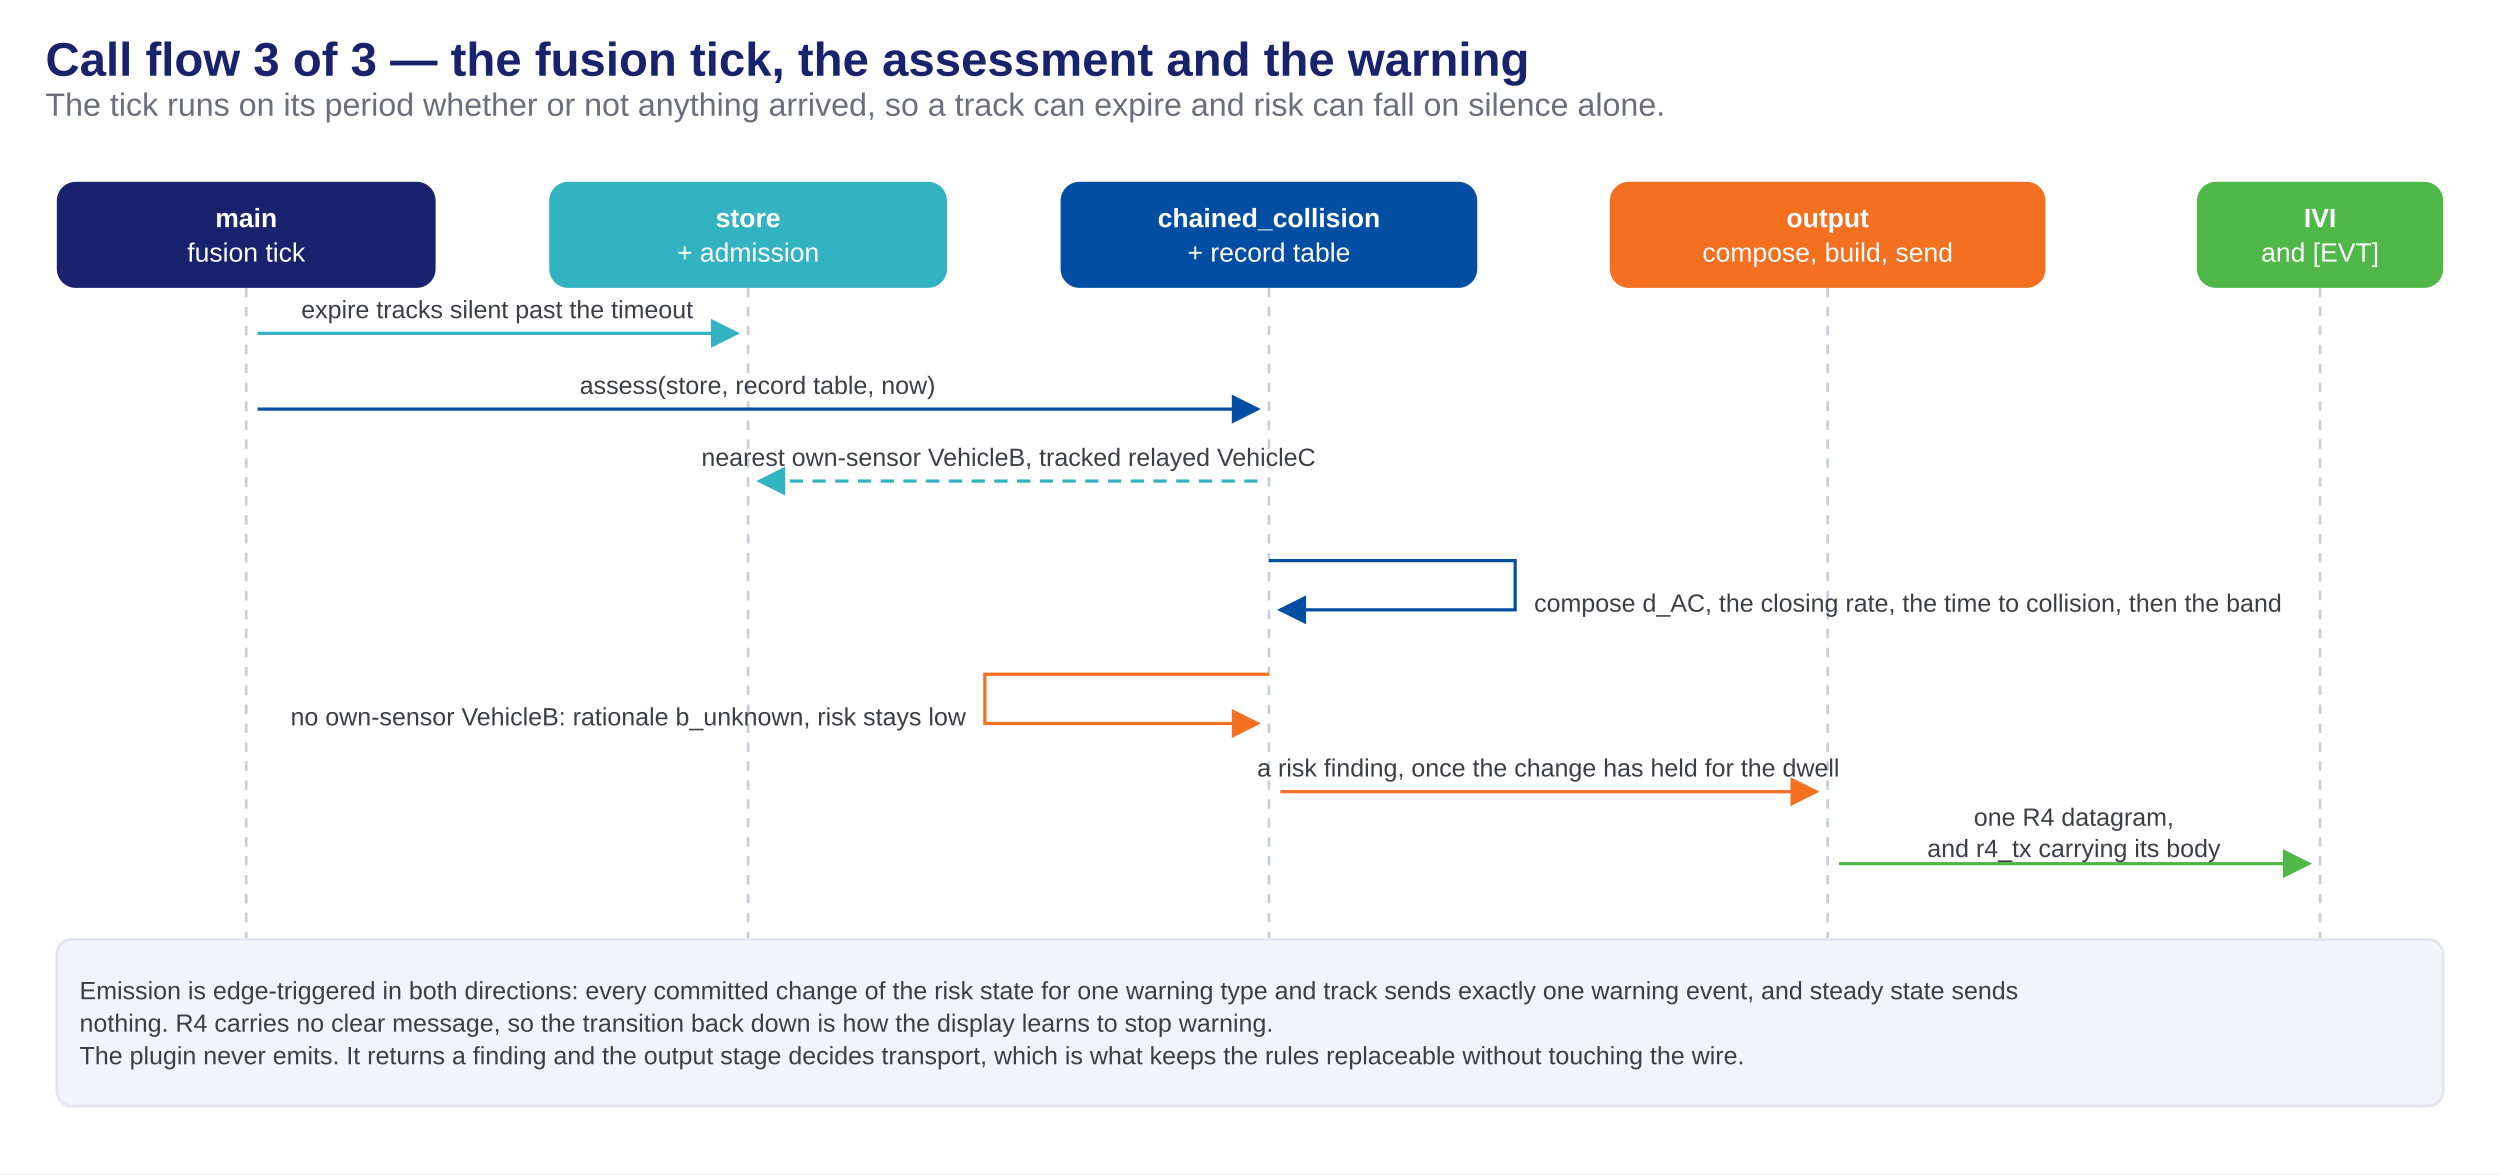
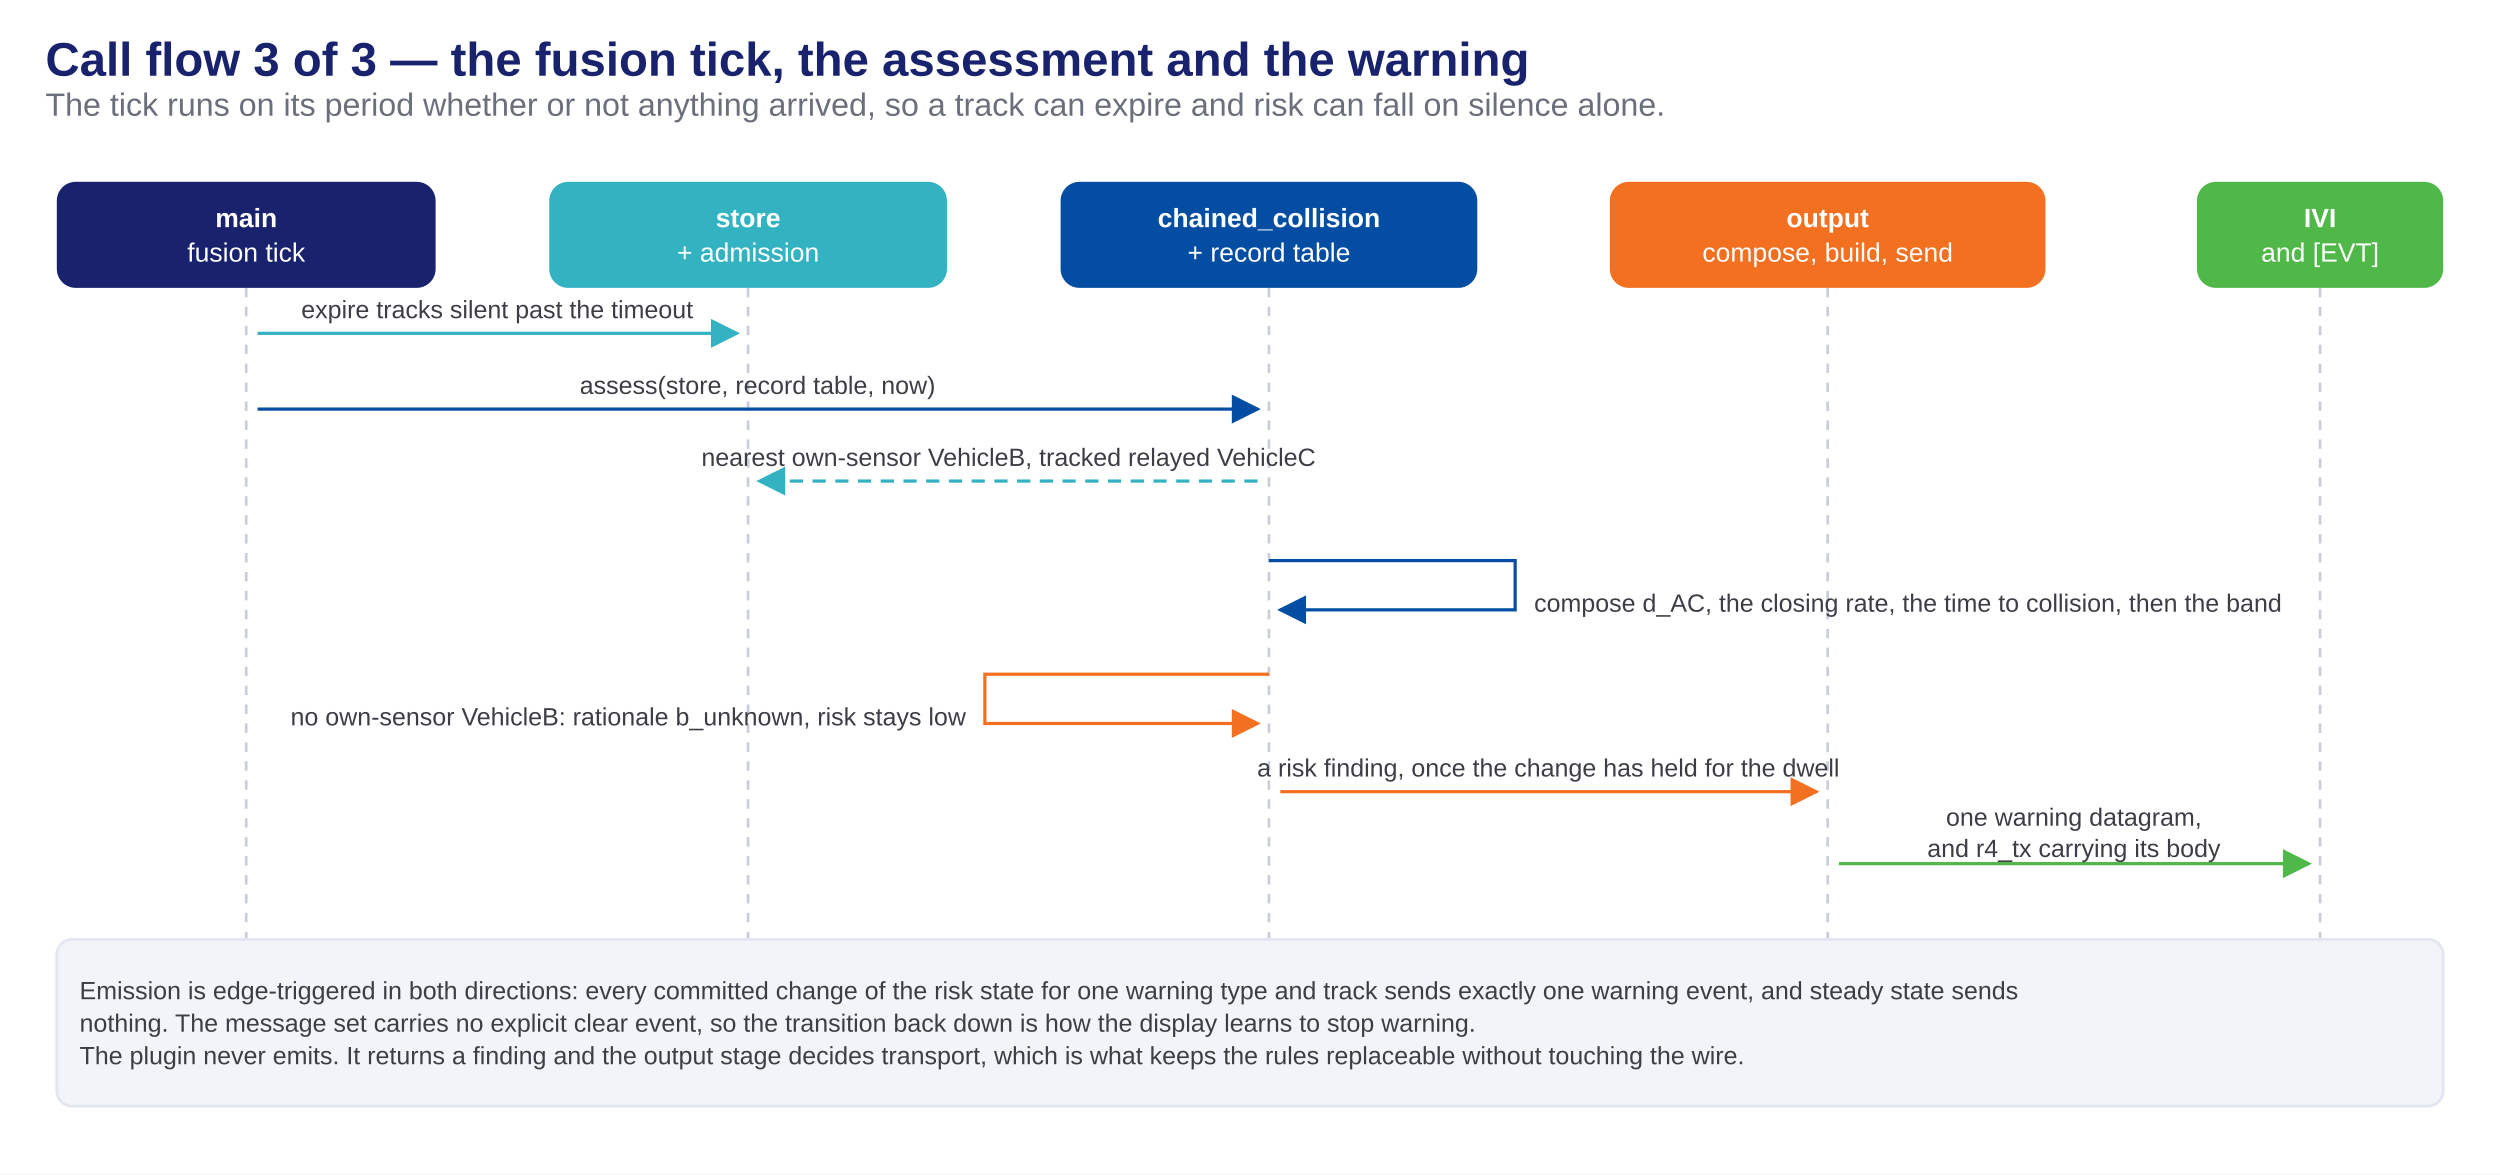
- <svg xmlns="http://www.w3.org/2000/svg" version="1.1" width="1320px" height="620px" viewBox="0 0 1320 620" font-family="Segoe UI, Arial, sans-serif" content="&lt;mxfile host=&quot;app.diagrams.net&quot;&gt;&#10;  &lt;diagram name=&quot;phase2-4-ada-callflow-3&quot; id=&quot;phase2-4-ada-callflow-3&quot;&gt;&#10;    &lt;mxGraphModel dx=&quot;1400&quot; dy=&quot;820&quot; grid=&quot;1&quot; gridSize=&quot;10&quot; guides=&quot;1&quot; tooltips=&quot;1&quot; connect=&quot;1&quot; arrows=&quot;1&quot; fold=&quot;1&quot; page=&quot;1&quot; pageScale=&quot;1&quot; pageWidth=&quot;1320&quot; pageHeight=&quot;620&quot; math=&quot;0&quot; shadow=&quot;0&quot;&gt;&#10;      &lt;root&gt;&#10;        &lt;mxCell id=&quot;0&quot; /&gt;&#10;        &lt;mxCell id=&quot;1&quot; parent=&quot;0&quot; /&gt;&#10;        &lt;mxCell id=&quot;t1&quot; value=&quot;Call flow 3 of 3 — the fusion tick, the assessment and the warning&quot; style=&quot;text;html=1;align=left;verticalAlign=middle;fontSize=25.0;fontColor=#19226D;fontStyle=1;&quot; vertex=&quot;1&quot; parent=&quot;1&quot;&gt;&lt;mxGeometry x=&quot;24&quot; y=&quot;20&quot; width=&quot;1272&quot; height=&quot;22&quot; as=&quot;geometry&quot; /&gt;&lt;/mxCell&gt;&#10;        &lt;mxCell id=&quot;t2&quot; value=&quot;The tick runs on its period whether or not anything arrived, so a track can expire and risk can fall on silence alone.&quot; style=&quot;text;html=1;align=left;verticalAlign=middle;fontSize=17.0;fontColor=#6b6e7b;fontStyle=0;&quot; vertex=&quot;1&quot; parent=&quot;1&quot;&gt;&lt;mxGeometry x=&quot;24&quot; y=&quot;44&quot; width=&quot;1272&quot; height=&quot;22&quot; as=&quot;geometry&quot; /&gt;&lt;/mxCell&gt;&#10;        &lt;mxCell id=&quot;b3&quot; value=&quot;main&amp;#10;fusion tick&quot; style=&quot;rounded=1;arcSize=10;html=1;fillColor=#19226D;strokeColor=none;fontColor=#ffffff;fontSize=14.0;fontStyle=1;whiteSpace=wrap;verticalAlign=middle;align=center;&quot; vertex=&quot;1&quot; parent=&quot;1&quot;&gt;&lt;mxGeometry x=&quot;30&quot; y=&quot;96&quot; width=&quot;200&quot; height=&quot;56&quot; as=&quot;geometry&quot; /&gt;&lt;/mxCell&gt;&#10;        &lt;mxCell id=&quot;ll4&quot; value=&quot;&quot; style=&quot;line;strokeColor=#c9cddb;dashed=1;direction=north;html=1;&quot; vertex=&quot;1&quot; parent=&quot;1&quot;&gt;&lt;mxGeometry x=&quot;130.0&quot; y=&quot;152&quot; width=&quot;1&quot; height=&quot;352&quot; as=&quot;geometry&quot; /&gt;&lt;/mxCell&gt;&#10;        &lt;mxCell id=&quot;b5&quot; value=&quot;store&amp;#10;+ admission&quot; style=&quot;rounded=1;arcSize=10;html=1;fillColor=#33B2C1;strokeColor=none;fontColor=#ffffff;fontSize=14.0;fontStyle=1;whiteSpace=wrap;verticalAlign=middle;align=center;&quot; vertex=&quot;1&quot; parent=&quot;1&quot;&gt;&lt;mxGeometry x=&quot;290&quot; y=&quot;96&quot; width=&quot;210&quot; height=&quot;56&quot; as=&quot;geometry&quot; /&gt;&lt;/mxCell&gt;&#10;        &lt;mxCell id=&quot;ll6&quot; value=&quot;&quot; style=&quot;line;strokeColor=#c9cddb;dashed=1;direction=north;html=1;&quot; vertex=&quot;1&quot; parent=&quot;1&quot;&gt;&lt;mxGeometry x=&quot;395.0&quot; y=&quot;152&quot; width=&quot;1&quot; height=&quot;352&quot; as=&quot;geometry&quot; /&gt;&lt;/mxCell&gt;&#10;        &lt;mxCell id=&quot;b7&quot; value=&quot;chained_collision&amp;#10;+ record table&quot; style=&quot;rounded=1;arcSize=10;html=1;fillColor=#034EA2;strokeColor=none;fontColor=#ffffff;fontSize=14.0;fontStyle=1;whiteSpace=wrap;verticalAlign=middle;align=center;&quot; vertex=&quot;1&quot; parent=&quot;1&quot;&gt;&lt;mxGeometry x=&quot;560&quot; y=&quot;96&quot; width=&quot;220&quot; height=&quot;56&quot; as=&quot;geometry&quot; /&gt;&lt;/mxCell&gt;&#10;        &lt;mxCell id=&quot;ll8&quot; value=&quot;&quot; style=&quot;line;strokeColor=#c9cddb;dashed=1;direction=north;html=1;&quot; vertex=&quot;1&quot; parent=&quot;1&quot;&gt;&lt;mxGeometry x=&quot;670.0&quot; y=&quot;152&quot; width=&quot;1&quot; height=&quot;352&quot; as=&quot;geometry&quot; /&gt;&lt;/mxCell&gt;&#10;        &lt;mxCell id=&quot;b9&quot; value=&quot;output&amp;#10;compose, build, send&quot; style=&quot;rounded=1;arcSize=10;html=1;fillColor=#F37021;strokeColor=none;fontColor=#ffffff;fontSize=14.0;fontStyle=1;whiteSpace=wrap;verticalAlign=middle;align=center;&quot; vertex=&quot;1&quot; parent=&quot;1&quot;&gt;&lt;mxGeometry x=&quot;850&quot; y=&quot;96&quot; width=&quot;230&quot; height=&quot;56&quot; as=&quot;geometry&quot; /&gt;&lt;/mxCell&gt;&#10;        &lt;mxCell id=&quot;ll10&quot; value=&quot;&quot; style=&quot;line;strokeColor=#c9cddb;dashed=1;direction=north;html=1;&quot; vertex=&quot;1&quot; parent=&quot;1&quot;&gt;&lt;mxGeometry x=&quot;965.0&quot; y=&quot;152&quot; width=&quot;1&quot; height=&quot;352&quot; as=&quot;geometry&quot; /&gt;&lt;/mxCell&gt;&#10;        &lt;mxCell id=&quot;b11&quot; value=&quot;IVI&amp;#10;and [EVT]&quot; style=&quot;rounded=1;arcSize=10;html=1;fillColor=#50B848;strokeColor=none;fontColor=#ffffff;fontSize=14.0;fontStyle=1;whiteSpace=wrap;verticalAlign=middle;align=center;&quot; vertex=&quot;1&quot; parent=&quot;1&quot;&gt;&lt;mxGeometry x=&quot;1160&quot; y=&quot;96&quot; width=&quot;130&quot; height=&quot;56&quot; as=&quot;geometry&quot; /&gt;&lt;/mxCell&gt;&#10;        &lt;mxCell id=&quot;ll12&quot; value=&quot;&quot; style=&quot;line;strokeColor=#c9cddb;dashed=1;direction=north;html=1;&quot; vertex=&quot;1&quot; parent=&quot;1&quot;&gt;&lt;mxGeometry x=&quot;1225.0&quot; y=&quot;152&quot; width=&quot;1&quot; height=&quot;352&quot; as=&quot;geometry&quot; /&gt;&lt;/mxCell&gt;&#10;        &lt;mxCell id=&quot;e13&quot; value=&quot;expire tracks silent past the timeout&quot; style=&quot;html=1;endArrow=block;endFill=1;strokeColor=#33B2C1;edgeStyle=orthogonalEdgeStyle;rounded=0;fontSize=13.2;fontColor=#3d3d46;labelBackgroundColor=none;&quot; edge=&quot;1&quot; parent=&quot;1&quot;&gt;&lt;mxGeometry relative=&quot;1&quot; as=&quot;geometry&quot;&gt;&lt;mxPoint x=&quot;136.0&quot; y=&quot;176&quot; as=&quot;sourcePoint&quot; /&gt;&lt;mxPoint x=&quot;389.0&quot; y=&quot;176&quot; as=&quot;targetPoint&quot; /&gt;&lt;/mxGeometry&gt;&lt;/mxCell&gt;&#10;        &lt;mxCell id=&quot;e14&quot; value=&quot;assess(store, record table, now)&quot; style=&quot;html=1;endArrow=block;endFill=1;strokeColor=#034EA2;edgeStyle=orthogonalEdgeStyle;rounded=0;fontSize=13.2;fontColor=#3d3d46;labelBackgroundColor=none;&quot; edge=&quot;1&quot; parent=&quot;1&quot;&gt;&lt;mxGeometry relative=&quot;1&quot; as=&quot;geometry&quot;&gt;&lt;mxPoint x=&quot;136.0&quot; y=&quot;216&quot; as=&quot;sourcePoint&quot; /&gt;&lt;mxPoint x=&quot;664.0&quot; y=&quot;216&quot; as=&quot;targetPoint&quot; /&gt;&lt;/mxGeometry&gt;&lt;/mxCell&gt;&#10;        &lt;mxCell id=&quot;e15&quot; value=&quot;nearest own-sensor VehicleB, tracked relayed VehicleC&quot; style=&quot;html=1;endArrow=block;endFill=1;strokeColor=#33B2C1;edgeStyle=orthogonalEdgeStyle;rounded=0;fontSize=13.2;fontColor=#3d3d46;labelBackgroundColor=none;dashed=1;&quot; edge=&quot;1&quot; parent=&quot;1&quot;&gt;&lt;mxGeometry relative=&quot;1&quot; as=&quot;geometry&quot;&gt;&lt;mxPoint x=&quot;664.0&quot; y=&quot;254&quot; as=&quot;sourcePoint&quot; /&gt;&lt;mxPoint x=&quot;401.0&quot; y=&quot;254&quot; as=&quot;targetPoint&quot; /&gt;&lt;/mxGeometry&gt;&lt;/mxCell&gt;&#10;        &lt;mxCell id=&quot;e16&quot; value=&quot;compose d_AC, the closing rate, the time to collision, then the band&quot; style=&quot;html=1;endArrow=block;endFill=1;strokeColor=#034EA2;edgeStyle=orthogonalEdgeStyle;rounded=0;fontSize=13.2;fontColor=#3d3d46;labelBackgroundColor=none;&quot; edge=&quot;1&quot; parent=&quot;1&quot;&gt;&lt;mxGeometry relative=&quot;1&quot; as=&quot;geometry&quot;&gt;&lt;mxPoint x=&quot;670.0&quot; y=&quot;296&quot; as=&quot;sourcePoint&quot; /&gt;&lt;mxPoint x=&quot;676.0&quot; y=&quot;322&quot; as=&quot;targetPoint&quot; /&gt;&lt;Array as=&quot;points&quot;&gt;&lt;mxPoint x=&quot;800.0&quot; y=&quot;296&quot; /&gt;&lt;mxPoint x=&quot;800.0&quot; y=&quot;322&quot; /&gt;&lt;/Array&gt;&lt;/mxGeometry&gt;&lt;/mxCell&gt;&#10;        &lt;mxCell id=&quot;e17&quot; value=&quot;no own-sensor VehicleB: rationale b_unknown, risk stays low&quot; style=&quot;html=1;endArrow=block;endFill=1;strokeColor=#F37021;edgeStyle=orthogonalEdgeStyle;rounded=0;fontSize=13.2;fontColor=#3d3d46;labelBackgroundColor=none;&quot; edge=&quot;1&quot; parent=&quot;1&quot;&gt;&lt;mxGeometry relative=&quot;1&quot; as=&quot;geometry&quot;&gt;&lt;mxPoint x=&quot;670.0&quot; y=&quot;356&quot; as=&quot;sourcePoint&quot; /&gt;&lt;mxPoint x=&quot;664.0&quot; y=&quot;382&quot; as=&quot;targetPoint&quot; /&gt;&lt;Array as=&quot;points&quot;&gt;&lt;mxPoint x=&quot;520.0&quot; y=&quot;356&quot; /&gt;&lt;mxPoint x=&quot;520.0&quot; y=&quot;382&quot; /&gt;&lt;/Array&gt;&lt;/mxGeometry&gt;&lt;/mxCell&gt;&#10;        &lt;mxCell id=&quot;e18&quot; value=&quot;a risk finding, once the change has held for the dwell&quot; style=&quot;html=1;endArrow=block;endFill=1;strokeColor=#F37021;edgeStyle=orthogonalEdgeStyle;rounded=0;fontSize=13.2;fontColor=#3d3d46;labelBackgroundColor=none;&quot; edge=&quot;1&quot; parent=&quot;1&quot;&gt;&lt;mxGeometry relative=&quot;1&quot; as=&quot;geometry&quot;&gt;&lt;mxPoint x=&quot;676.0&quot; y=&quot;418&quot; as=&quot;sourcePoint&quot; /&gt;&lt;mxPoint x=&quot;959.0&quot; y=&quot;418&quot; as=&quot;targetPoint&quot; /&gt;&lt;/mxGeometry&gt;&lt;/mxCell&gt;&#10;        &lt;mxCell id=&quot;e19&quot; value=&quot;one R4 datagram,&amp;#10;and r4_tx carrying its body&quot; style=&quot;html=1;endArrow=block;endFill=1;strokeColor=#50B848;edgeStyle=orthogonalEdgeStyle;rounded=0;fontSize=13.2;fontColor=#3d3d46;labelBackgroundColor=none;&quot; edge=&quot;1&quot; parent=&quot;1&quot;&gt;&lt;mxGeometry relative=&quot;1&quot; as=&quot;geometry&quot;&gt;&lt;mxPoint x=&quot;971.0&quot; y=&quot;456&quot; as=&quot;sourcePoint&quot; /&gt;&lt;mxPoint x=&quot;1219.0&quot; y=&quot;456&quot; as=&quot;targetPoint&quot; /&gt;&lt;/mxGeometry&gt;&lt;/mxCell&gt;&#10;        &lt;mxCell id=&quot;b20&quot; value=&quot;Emission is edge-triggered in both directions: every committed change of the risk state for one warning type and track sends exactly one warning event, and steady state sends&amp;#10;nothing. R4 carries no clear message, so the transition back down is how the display learns to stop warning.&amp;#10;The plugin never emits. It returns a finding and the output stage decides transport, which is what keeps the rules replaceable without touching the wire.&quot; style=&quot;rounded=1;arcSize=8;html=1;fillColor=#f2f4f9;strokeColor=#e3e6f0;fontColor=#3d3d46;fontSize=13.2;fontStyle=0;whiteSpace=wrap;verticalAlign=middle;align=left;&quot; vertex=&quot;1&quot; parent=&quot;1&quot;&gt;&lt;mxGeometry x=&quot;30&quot; y=&quot;496&quot; width=&quot;1260&quot; height=&quot;88&quot; as=&quot;geometry&quot; /&gt;&lt;/mxCell&gt;&#10;      &lt;/root&gt;&#10;    &lt;/mxGraphModel&gt;&#10;  &lt;/diagram&gt;&#10;&lt;/mxfile&gt;&#10;">
+ <svg xmlns="http://www.w3.org/2000/svg" version="1.1" width="1320px" height="620px" viewBox="0 0 1320 620" font-family="Segoe UI, Arial, sans-serif" content="&lt;mxfile host=&quot;app.diagrams.net&quot;&gt;&#10;  &lt;diagram name=&quot;phase2-4-ada-callflow-3&quot; id=&quot;phase2-4-ada-callflow-3&quot;&gt;&#10;    &lt;mxGraphModel dx=&quot;1400&quot; dy=&quot;820&quot; grid=&quot;1&quot; gridSize=&quot;10&quot; guides=&quot;1&quot; tooltips=&quot;1&quot; connect=&quot;1&quot; arrows=&quot;1&quot; fold=&quot;1&quot; page=&quot;1&quot; pageScale=&quot;1&quot; pageWidth=&quot;1320&quot; pageHeight=&quot;620&quot; math=&quot;0&quot; shadow=&quot;0&quot;&gt;&#10;      &lt;root&gt;&#10;        &lt;mxCell id=&quot;0&quot; /&gt;&#10;        &lt;mxCell id=&quot;1&quot; parent=&quot;0&quot; /&gt;&#10;        &lt;mxCell id=&quot;t1&quot; value=&quot;Call flow 3 of 3 — the fusion tick, the assessment and the warning&quot; style=&quot;text;html=1;align=left;verticalAlign=middle;fontSize=25.0;fontColor=#19226D;fontStyle=1;&quot; vertex=&quot;1&quot; parent=&quot;1&quot;&gt;&lt;mxGeometry x=&quot;24&quot; y=&quot;20&quot; width=&quot;1272&quot; height=&quot;22&quot; as=&quot;geometry&quot; /&gt;&lt;/mxCell&gt;&#10;        &lt;mxCell id=&quot;t2&quot; value=&quot;The tick runs on its period whether or not anything arrived, so a track can expire and risk can fall on silence alone.&quot; style=&quot;text;html=1;align=left;verticalAlign=middle;fontSize=17.0;fontColor=#6b6e7b;fontStyle=0;&quot; vertex=&quot;1&quot; parent=&quot;1&quot;&gt;&lt;mxGeometry x=&quot;24&quot; y=&quot;44&quot; width=&quot;1272&quot; height=&quot;22&quot; as=&quot;geometry&quot; /&gt;&lt;/mxCell&gt;&#10;        &lt;mxCell id=&quot;b3&quot; value=&quot;main&amp;#10;fusion tick&quot; style=&quot;rounded=1;arcSize=10;html=1;fillColor=#19226D;strokeColor=none;fontColor=#ffffff;fontSize=14.0;fontStyle=1;whiteSpace=wrap;verticalAlign=middle;align=center;&quot; vertex=&quot;1&quot; parent=&quot;1&quot;&gt;&lt;mxGeometry x=&quot;30&quot; y=&quot;96&quot; width=&quot;200&quot; height=&quot;56&quot; as=&quot;geometry&quot; /&gt;&lt;/mxCell&gt;&#10;        &lt;mxCell id=&quot;ll4&quot; value=&quot;&quot; style=&quot;line;strokeColor=#c9cddb;dashed=1;direction=north;html=1;&quot; vertex=&quot;1&quot; parent=&quot;1&quot;&gt;&lt;mxGeometry x=&quot;130.0&quot; y=&quot;152&quot; width=&quot;1&quot; height=&quot;352&quot; as=&quot;geometry&quot; /&gt;&lt;/mxCell&gt;&#10;        &lt;mxCell id=&quot;b5&quot; value=&quot;store&amp;#10;+ admission&quot; style=&quot;rounded=1;arcSize=10;html=1;fillColor=#33B2C1;strokeColor=none;fontColor=#ffffff;fontSize=14.0;fontStyle=1;whiteSpace=wrap;verticalAlign=middle;align=center;&quot; vertex=&quot;1&quot; parent=&quot;1&quot;&gt;&lt;mxGeometry x=&quot;290&quot; y=&quot;96&quot; width=&quot;210&quot; height=&quot;56&quot; as=&quot;geometry&quot; /&gt;&lt;/mxCell&gt;&#10;        &lt;mxCell id=&quot;ll6&quot; value=&quot;&quot; style=&quot;line;strokeColor=#c9cddb;dashed=1;direction=north;html=1;&quot; vertex=&quot;1&quot; parent=&quot;1&quot;&gt;&lt;mxGeometry x=&quot;395.0&quot; y=&quot;152&quot; width=&quot;1&quot; height=&quot;352&quot; as=&quot;geometry&quot; /&gt;&lt;/mxCell&gt;&#10;        &lt;mxCell id=&quot;b7&quot; value=&quot;chained_collision&amp;#10;+ record table&quot; style=&quot;rounded=1;arcSize=10;html=1;fillColor=#034EA2;strokeColor=none;fontColor=#ffffff;fontSize=14.0;fontStyle=1;whiteSpace=wrap;verticalAlign=middle;align=center;&quot; vertex=&quot;1&quot; parent=&quot;1&quot;&gt;&lt;mxGeometry x=&quot;560&quot; y=&quot;96&quot; width=&quot;220&quot; height=&quot;56&quot; as=&quot;geometry&quot; /&gt;&lt;/mxCell&gt;&#10;        &lt;mxCell id=&quot;ll8&quot; value=&quot;&quot; style=&quot;line;strokeColor=#c9cddb;dashed=1;direction=north;html=1;&quot; vertex=&quot;1&quot; parent=&quot;1&quot;&gt;&lt;mxGeometry x=&quot;670.0&quot; y=&quot;152&quot; width=&quot;1&quot; height=&quot;352&quot; as=&quot;geometry&quot; /&gt;&lt;/mxCell&gt;&#10;        &lt;mxCell id=&quot;b9&quot; value=&quot;output&amp;#10;compose, build, send&quot; style=&quot;rounded=1;arcSize=10;html=1;fillColor=#F37021;strokeColor=none;fontColor=#ffffff;fontSize=14.0;fontStyle=1;whiteSpace=wrap;verticalAlign=middle;align=center;&quot; vertex=&quot;1&quot; parent=&quot;1&quot;&gt;&lt;mxGeometry x=&quot;850&quot; y=&quot;96&quot; width=&quot;230&quot; height=&quot;56&quot; as=&quot;geometry&quot; /&gt;&lt;/mxCell&gt;&#10;        &lt;mxCell id=&quot;ll10&quot; value=&quot;&quot; style=&quot;line;strokeColor=#c9cddb;dashed=1;direction=north;html=1;&quot; vertex=&quot;1&quot; parent=&quot;1&quot;&gt;&lt;mxGeometry x=&quot;965.0&quot; y=&quot;152&quot; width=&quot;1&quot; height=&quot;352&quot; as=&quot;geometry&quot; /&gt;&lt;/mxCell&gt;&#10;        &lt;mxCell id=&quot;b11&quot; value=&quot;IVI&amp;#10;and [EVT]&quot; style=&quot;rounded=1;arcSize=10;html=1;fillColor=#50B848;strokeColor=none;fontColor=#ffffff;fontSize=14.0;fontStyle=1;whiteSpace=wrap;verticalAlign=middle;align=center;&quot; vertex=&quot;1&quot; parent=&quot;1&quot;&gt;&lt;mxGeometry x=&quot;1160&quot; y=&quot;96&quot; width=&quot;130&quot; height=&quot;56&quot; as=&quot;geometry&quot; /&gt;&lt;/mxCell&gt;&#10;        &lt;mxCell id=&quot;ll12&quot; value=&quot;&quot; style=&quot;line;strokeColor=#c9cddb;dashed=1;direction=north;html=1;&quot; vertex=&quot;1&quot; parent=&quot;1&quot;&gt;&lt;mxGeometry x=&quot;1225.0&quot; y=&quot;152&quot; width=&quot;1&quot; height=&quot;352&quot; as=&quot;geometry&quot; /&gt;&lt;/mxCell&gt;&#10;        &lt;mxCell id=&quot;e13&quot; value=&quot;expire tracks silent past the timeout&quot; style=&quot;html=1;endArrow=block;endFill=1;strokeColor=#33B2C1;edgeStyle=orthogonalEdgeStyle;rounded=0;fontSize=13.2;fontColor=#3d3d46;labelBackgroundColor=none;&quot; edge=&quot;1&quot; parent=&quot;1&quot;&gt;&lt;mxGeometry relative=&quot;1&quot; as=&quot;geometry&quot;&gt;&lt;mxPoint x=&quot;136.0&quot; y=&quot;176&quot; as=&quot;sourcePoint&quot; /&gt;&lt;mxPoint x=&quot;389.0&quot; y=&quot;176&quot; as=&quot;targetPoint&quot; /&gt;&lt;/mxGeometry&gt;&lt;/mxCell&gt;&#10;        &lt;mxCell id=&quot;e14&quot; value=&quot;assess(store, record table, now)&quot; style=&quot;html=1;endArrow=block;endFill=1;strokeColor=#034EA2;edgeStyle=orthogonalEdgeStyle;rounded=0;fontSize=13.2;fontColor=#3d3d46;labelBackgroundColor=none;&quot; edge=&quot;1&quot; parent=&quot;1&quot;&gt;&lt;mxGeometry relative=&quot;1&quot; as=&quot;geometry&quot;&gt;&lt;mxPoint x=&quot;136.0&quot; y=&quot;216&quot; as=&quot;sourcePoint&quot; /&gt;&lt;mxPoint x=&quot;664.0&quot; y=&quot;216&quot; as=&quot;targetPoint&quot; /&gt;&lt;/mxGeometry&gt;&lt;/mxCell&gt;&#10;        &lt;mxCell id=&quot;e15&quot; value=&quot;nearest own-sensor VehicleB, tracked relayed VehicleC&quot; style=&quot;html=1;endArrow=block;endFill=1;strokeColor=#33B2C1;edgeStyle=orthogonalEdgeStyle;rounded=0;fontSize=13.2;fontColor=#3d3d46;labelBackgroundColor=none;dashed=1;&quot; edge=&quot;1&quot; parent=&quot;1&quot;&gt;&lt;mxGeometry relative=&quot;1&quot; as=&quot;geometry&quot;&gt;&lt;mxPoint x=&quot;664.0&quot; y=&quot;254&quot; as=&quot;sourcePoint&quot; /&gt;&lt;mxPoint x=&quot;401.0&quot; y=&quot;254&quot; as=&quot;targetPoint&quot; /&gt;&lt;/mxGeometry&gt;&lt;/mxCell&gt;&#10;        &lt;mxCell id=&quot;e16&quot; value=&quot;compose d_AC, the closing rate, the time to collision, then the band&quot; style=&quot;html=1;endArrow=block;endFill=1;strokeColor=#034EA2;edgeStyle=orthogonalEdgeStyle;rounded=0;fontSize=13.2;fontColor=#3d3d46;labelBackgroundColor=none;&quot; edge=&quot;1&quot; parent=&quot;1&quot;&gt;&lt;mxGeometry relative=&quot;1&quot; as=&quot;geometry&quot;&gt;&lt;mxPoint x=&quot;670.0&quot; y=&quot;296&quot; as=&quot;sourcePoint&quot; /&gt;&lt;mxPoint x=&quot;676.0&quot; y=&quot;322&quot; as=&quot;targetPoint&quot; /&gt;&lt;Array as=&quot;points&quot;&gt;&lt;mxPoint x=&quot;800.0&quot; y=&quot;296&quot; /&gt;&lt;mxPoint x=&quot;800.0&quot; y=&quot;322&quot; /&gt;&lt;/Array&gt;&lt;/mxGeometry&gt;&lt;/mxCell&gt;&#10;        &lt;mxCell id=&quot;e17&quot; value=&quot;no own-sensor VehicleB: rationale b_unknown, risk stays low&quot; style=&quot;html=1;endArrow=block;endFill=1;strokeColor=#F37021;edgeStyle=orthogonalEdgeStyle;rounded=0;fontSize=13.2;fontColor=#3d3d46;labelBackgroundColor=none;&quot; edge=&quot;1&quot; parent=&quot;1&quot;&gt;&lt;mxGeometry relative=&quot;1&quot; as=&quot;geometry&quot;&gt;&lt;mxPoint x=&quot;670.0&quot; y=&quot;356&quot; as=&quot;sourcePoint&quot; /&gt;&lt;mxPoint x=&quot;664.0&quot; y=&quot;382&quot; as=&quot;targetPoint&quot; /&gt;&lt;Array as=&quot;points&quot;&gt;&lt;mxPoint x=&quot;520.0&quot; y=&quot;356&quot; /&gt;&lt;mxPoint x=&quot;520.0&quot; y=&quot;382&quot; /&gt;&lt;/Array&gt;&lt;/mxGeometry&gt;&lt;/mxCell&gt;&#10;        &lt;mxCell id=&quot;e18&quot; value=&quot;a risk finding, once the change has held for the dwell&quot; style=&quot;html=1;endArrow=block;endFill=1;strokeColor=#F37021;edgeStyle=orthogonalEdgeStyle;rounded=0;fontSize=13.2;fontColor=#3d3d46;labelBackgroundColor=none;&quot; edge=&quot;1&quot; parent=&quot;1&quot;&gt;&lt;mxGeometry relative=&quot;1&quot; as=&quot;geometry&quot;&gt;&lt;mxPoint x=&quot;676.0&quot; y=&quot;418&quot; as=&quot;sourcePoint&quot; /&gt;&lt;mxPoint x=&quot;959.0&quot; y=&quot;418&quot; as=&quot;targetPoint&quot; /&gt;&lt;/mxGeometry&gt;&lt;/mxCell&gt;&#10;        &lt;mxCell id=&quot;e19&quot; value=&quot;one warning datagram,&amp;#10;and r4_tx carrying its body&quot; style=&quot;html=1;endArrow=block;endFill=1;strokeColor=#50B848;edgeStyle=orthogonalEdgeStyle;rounded=0;fontSize=13.2;fontColor=#3d3d46;labelBackgroundColor=none;&quot; edge=&quot;1&quot; parent=&quot;1&quot;&gt;&lt;mxGeometry relative=&quot;1&quot; as=&quot;geometry&quot;&gt;&lt;mxPoint x=&quot;971.0&quot; y=&quot;456&quot; as=&quot;sourcePoint&quot; /&gt;&lt;mxPoint x=&quot;1219.0&quot; y=&quot;456&quot; as=&quot;targetPoint&quot; /&gt;&lt;/mxGeometry&gt;&lt;/mxCell&gt;&#10;        &lt;mxCell id=&quot;b20&quot; value=&quot;Emission is edge-triggered in both directions: every committed change of the risk state for one warning type and track sends exactly one warning event, and steady state sends&amp;#10;nothing. The message set carries no explicit clear event, so the transition back down is how the display learns to stop warning.&amp;#10;The plugin never emits. It returns a finding and the output stage decides transport, which is what keeps the rules replaceable without touching the wire.&quot; style=&quot;rounded=1;arcSize=8;html=1;fillColor=#f2f4f9;strokeColor=#e3e6f0;fontColor=#3d3d46;fontSize=13.2;fontStyle=0;whiteSpace=wrap;verticalAlign=middle;align=left;&quot; vertex=&quot;1&quot; parent=&quot;1&quot;&gt;&lt;mxGeometry x=&quot;30&quot; y=&quot;496&quot; width=&quot;1260&quot; height=&quot;88&quot; as=&quot;geometry&quot; /&gt;&lt;/mxCell&gt;&#10;      &lt;/root&gt;&#10;    &lt;/mxGraphModel&gt;&#10;  &lt;/diagram&gt;&#10;&lt;/mxfile&gt;&#10;">
  <rect width="1320" height="620" fill="#ffffff" />
  <defs>
    <marker id="ar034EA2" markerWidth="9" markerHeight="9" refX="8" refY="4.5" orient="auto">
      <path d="M0,0 L9,4.5 L0,9 z" fill="#034EA2" />
    </marker>
    <marker id="ar33B2C1" markerWidth="9" markerHeight="9" refX="8" refY="4.5" orient="auto">
      <path d="M0,0 L9,4.5 L0,9 z" fill="#33B2C1" />
    </marker>
    <marker id="ar50B848" markerWidth="9" markerHeight="9" refX="8" refY="4.5" orient="auto">
      <path d="M0,0 L9,4.5 L0,9 z" fill="#50B848" />
    </marker>
    <marker id="arF37021" markerWidth="9" markerHeight="9" refX="8" refY="4.5" orient="auto">
      <path d="M0,0 L9,4.5 L0,9 z" fill="#F37021" />
    </marker>
  </defs>
  <line x1="1225.0" y1="152" x2="1225.0" y2="504" stroke="#c9cddb" stroke-width="1.4" stroke-dasharray="5 5" />
  <line x1="965.0" y1="152" x2="965.0" y2="504" stroke="#c9cddb" stroke-width="1.4" stroke-dasharray="5 5" />
  <line x1="670.0" y1="152" x2="670.0" y2="504" stroke="#c9cddb" stroke-width="1.4" stroke-dasharray="5 5" />
  <line x1="395.0" y1="152" x2="395.0" y2="504" stroke="#c9cddb" stroke-width="1.4" stroke-dasharray="5 5" />
  <line x1="130.0" y1="152" x2="130.0" y2="504" stroke="#c9cddb" stroke-width="1.4" stroke-dasharray="5 5" />
  <text x="24" y="40" font-size="25.0" fill="#19226D" text-anchor="start" font-weight="bold">Call flow 3 of 3 — the fusion tick, the assessment and the warning</text>
  <text x="24" y="61.12" font-size="17.0" fill="#6b6e7b" text-anchor="start">The tick runs on its period whether or not anything arrived, so a track can expire and risk can fall on silence alone.</text>
  <rect x="30" y="96" width="200" height="56" rx="10" fill="#19226D" stroke="none" stroke-width="1.5" />
  <text x="130" y="119.94" font-size="14.0" fill="#ffffff" text-anchor="middle" font-weight="bold">main</text>
  <text x="130" y="138.14" font-size="14.0" fill="#ffffff" text-anchor="middle">fusion tick</text>
  <rect x="290" y="96" width="210" height="56" rx="10" fill="#33B2C1" stroke="none" stroke-width="1.5" />
  <text x="395" y="119.94" font-size="14.0" fill="#ffffff" text-anchor="middle" font-weight="bold">store</text>
  <text x="395" y="138.14" font-size="14.0" fill="#ffffff" text-anchor="middle">+ admission</text>
  <rect x="560" y="96" width="220" height="56" rx="10" fill="#034EA2" stroke="none" stroke-width="1.5" />
  <text x="670" y="119.94" font-size="14.0" fill="#ffffff" text-anchor="middle" font-weight="bold">chained_collision</text>
  <text x="670" y="138.14" font-size="14.0" fill="#ffffff" text-anchor="middle">+ record table</text>
  <rect x="850" y="96" width="230" height="56" rx="10" fill="#F37021" stroke="none" stroke-width="1.5" />
  <text x="965" y="119.94" font-size="14.0" fill="#ffffff" text-anchor="middle" font-weight="bold">output</text>
  <text x="965" y="138.14" font-size="14.0" fill="#ffffff" text-anchor="middle">compose, build, send</text>
  <rect x="1160" y="96" width="130" height="56" rx="10" fill="#50B848" stroke="none" stroke-width="1.5" />
  <text x="1225" y="119.94" font-size="14.0" fill="#ffffff" text-anchor="middle" font-weight="bold">IVI</text>
  <text x="1225" y="138.14" font-size="14.0" fill="#ffffff" text-anchor="middle">and [EVT]</text>
  <rect x="30" y="496" width="1260" height="88" rx="8" fill="#f2f4f9" stroke="#e3e6f0" stroke-width="1.5" />
  <text x="42" y="527.592" font-size="13.2" fill="#3d3d46" text-anchor="start">Emission is edge-triggered in both directions: every committed change of the risk state for one warning type and track sends exactly one warning event, and steady state sends</text>
-   <text x="42" y="544.752" font-size="13.2" fill="#3d3d46" text-anchor="start">nothing. R4 carries no clear message, so the transition back down is how the display learns to stop warning.</text>
+   <text x="42" y="544.752" font-size="13.2" fill="#3d3d46" text-anchor="start">nothing. The message set carries no explicit clear event, so the transition back down is how the display learns to stop warning.</text>
  <text x="42" y="561.912" font-size="13.2" fill="#3d3d46" text-anchor="start">The plugin never emits. It returns a finding and the output stage decides transport, which is what keeps the rules replaceable without touching the wire.</text>
  <polyline points="136,176 389,176" fill="none" stroke="#33B2C1" stroke-width="1.7" marker-end="url(#ar33B2C1)" />
  <text x="262.5" y="168" font-size="13.2" fill="#3d3d46" text-anchor="middle">expire tracks silent past the timeout</text>
  <polyline points="136,216 664,216" fill="none" stroke="#034EA2" stroke-width="1.7" marker-end="url(#ar034EA2)" />
  <text x="400" y="208" font-size="13.2" fill="#3d3d46" text-anchor="middle">assess(store, record table, now)</text>
  <polyline points="664,254 401,254" fill="none" stroke="#33B2C1" stroke-width="1.7" stroke-dasharray="7 5" marker-end="url(#ar33B2C1)" />
  <text x="532.5" y="246" font-size="13.2" fill="#3d3d46" text-anchor="middle">nearest own-sensor VehicleB, tracked relayed VehicleC</text>
  <polyline points="670,296 800,296 800,322 676,322" fill="none" stroke="#034EA2" stroke-width="1.7" marker-end="url(#ar034EA2)" />
  <text x="810" y="323" font-size="13.2" fill="#3d3d46" text-anchor="start">compose d_AC, the closing rate, the time to collision, then the band</text>
  <polyline points="670,356 520,356 520,382 664,382" fill="none" stroke="#F37021" stroke-width="1.7" marker-end="url(#arF37021)" />
  <text x="510" y="383" font-size="13.2" fill="#3d3d46" text-anchor="end">no own-sensor VehicleB: rationale b_unknown, risk stays low</text>
  <polyline points="676,418 959,418" fill="none" stroke="#F37021" stroke-width="1.7" marker-end="url(#arF37021)" />
  <text x="817.5" y="410" font-size="13.2" fill="#3d3d46" text-anchor="middle">a risk finding, once the change has held for the dwell</text>
  <polyline points="971,456 1219,456" fill="none" stroke="#50B848" stroke-width="1.7" marker-end="url(#ar50B848)" />
-   <text x="1095" y="436" font-size="13.2" fill="#3d3d46" text-anchor="middle">one R4 datagram,</text>
+   <text x="1095" y="436" font-size="13.2" fill="#3d3d46" text-anchor="middle">one warning datagram,</text>
  <text x="1095" y="452.5" font-size="13.2" fill="#3d3d46" text-anchor="middle">and r4_tx carrying its body</text>
</svg>
